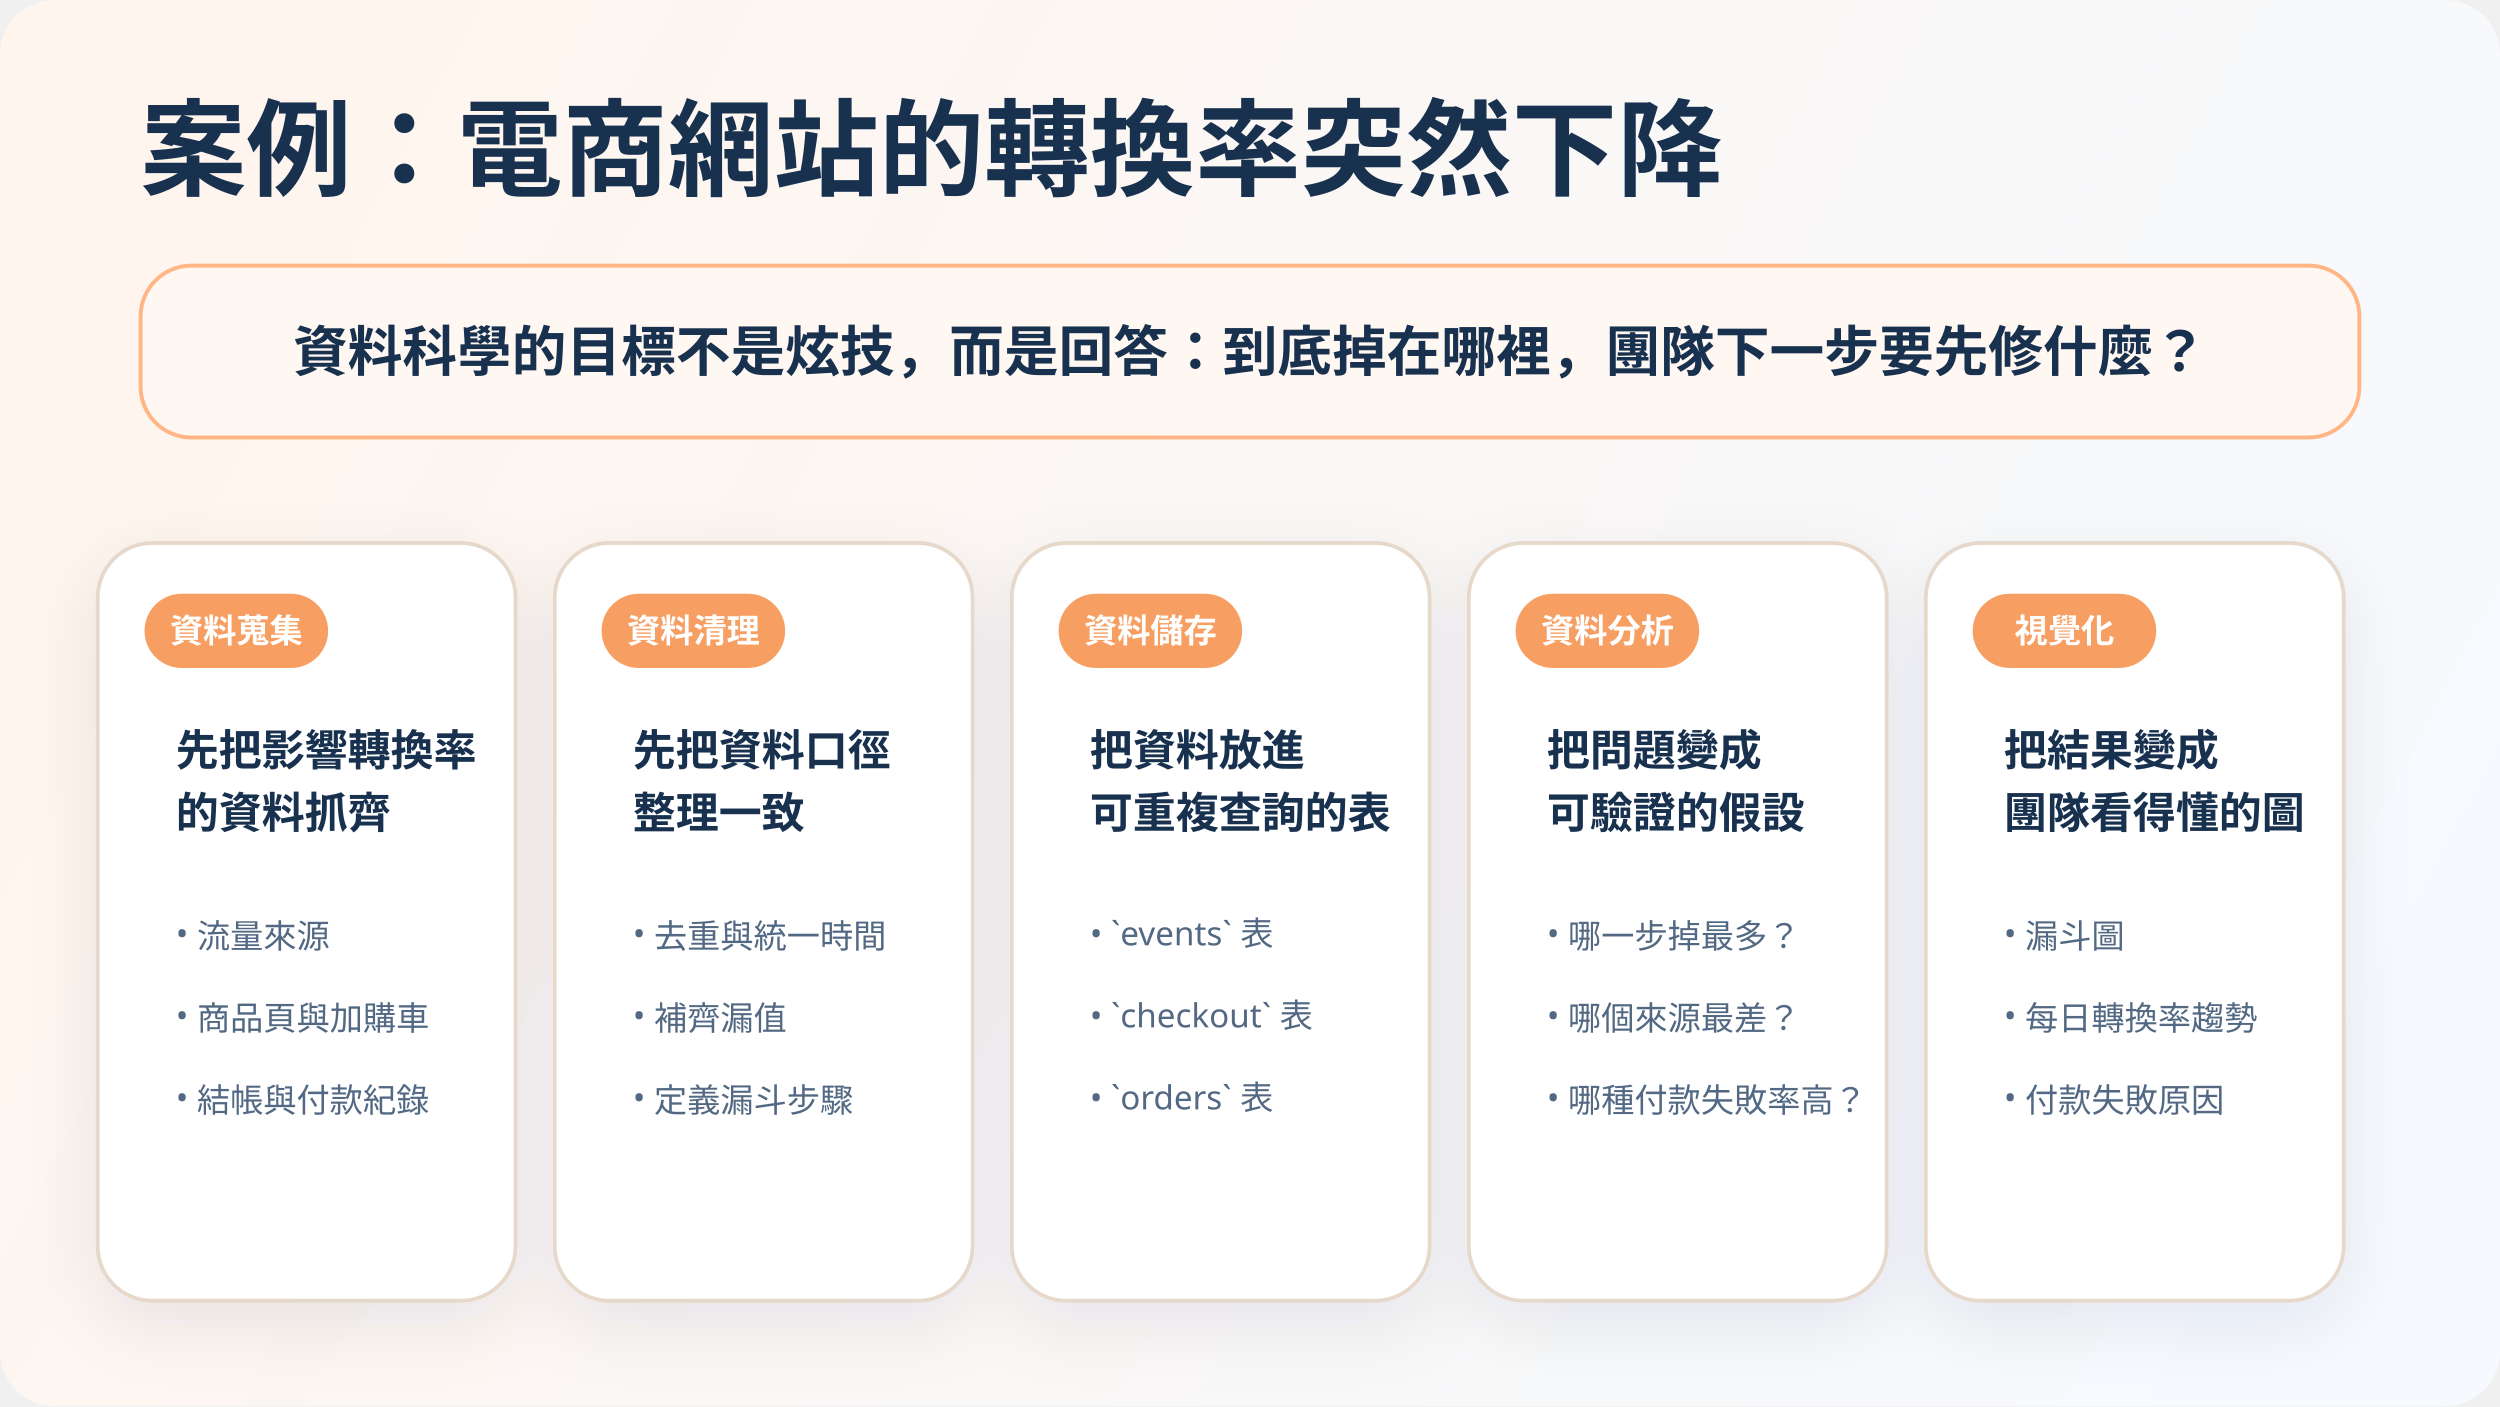
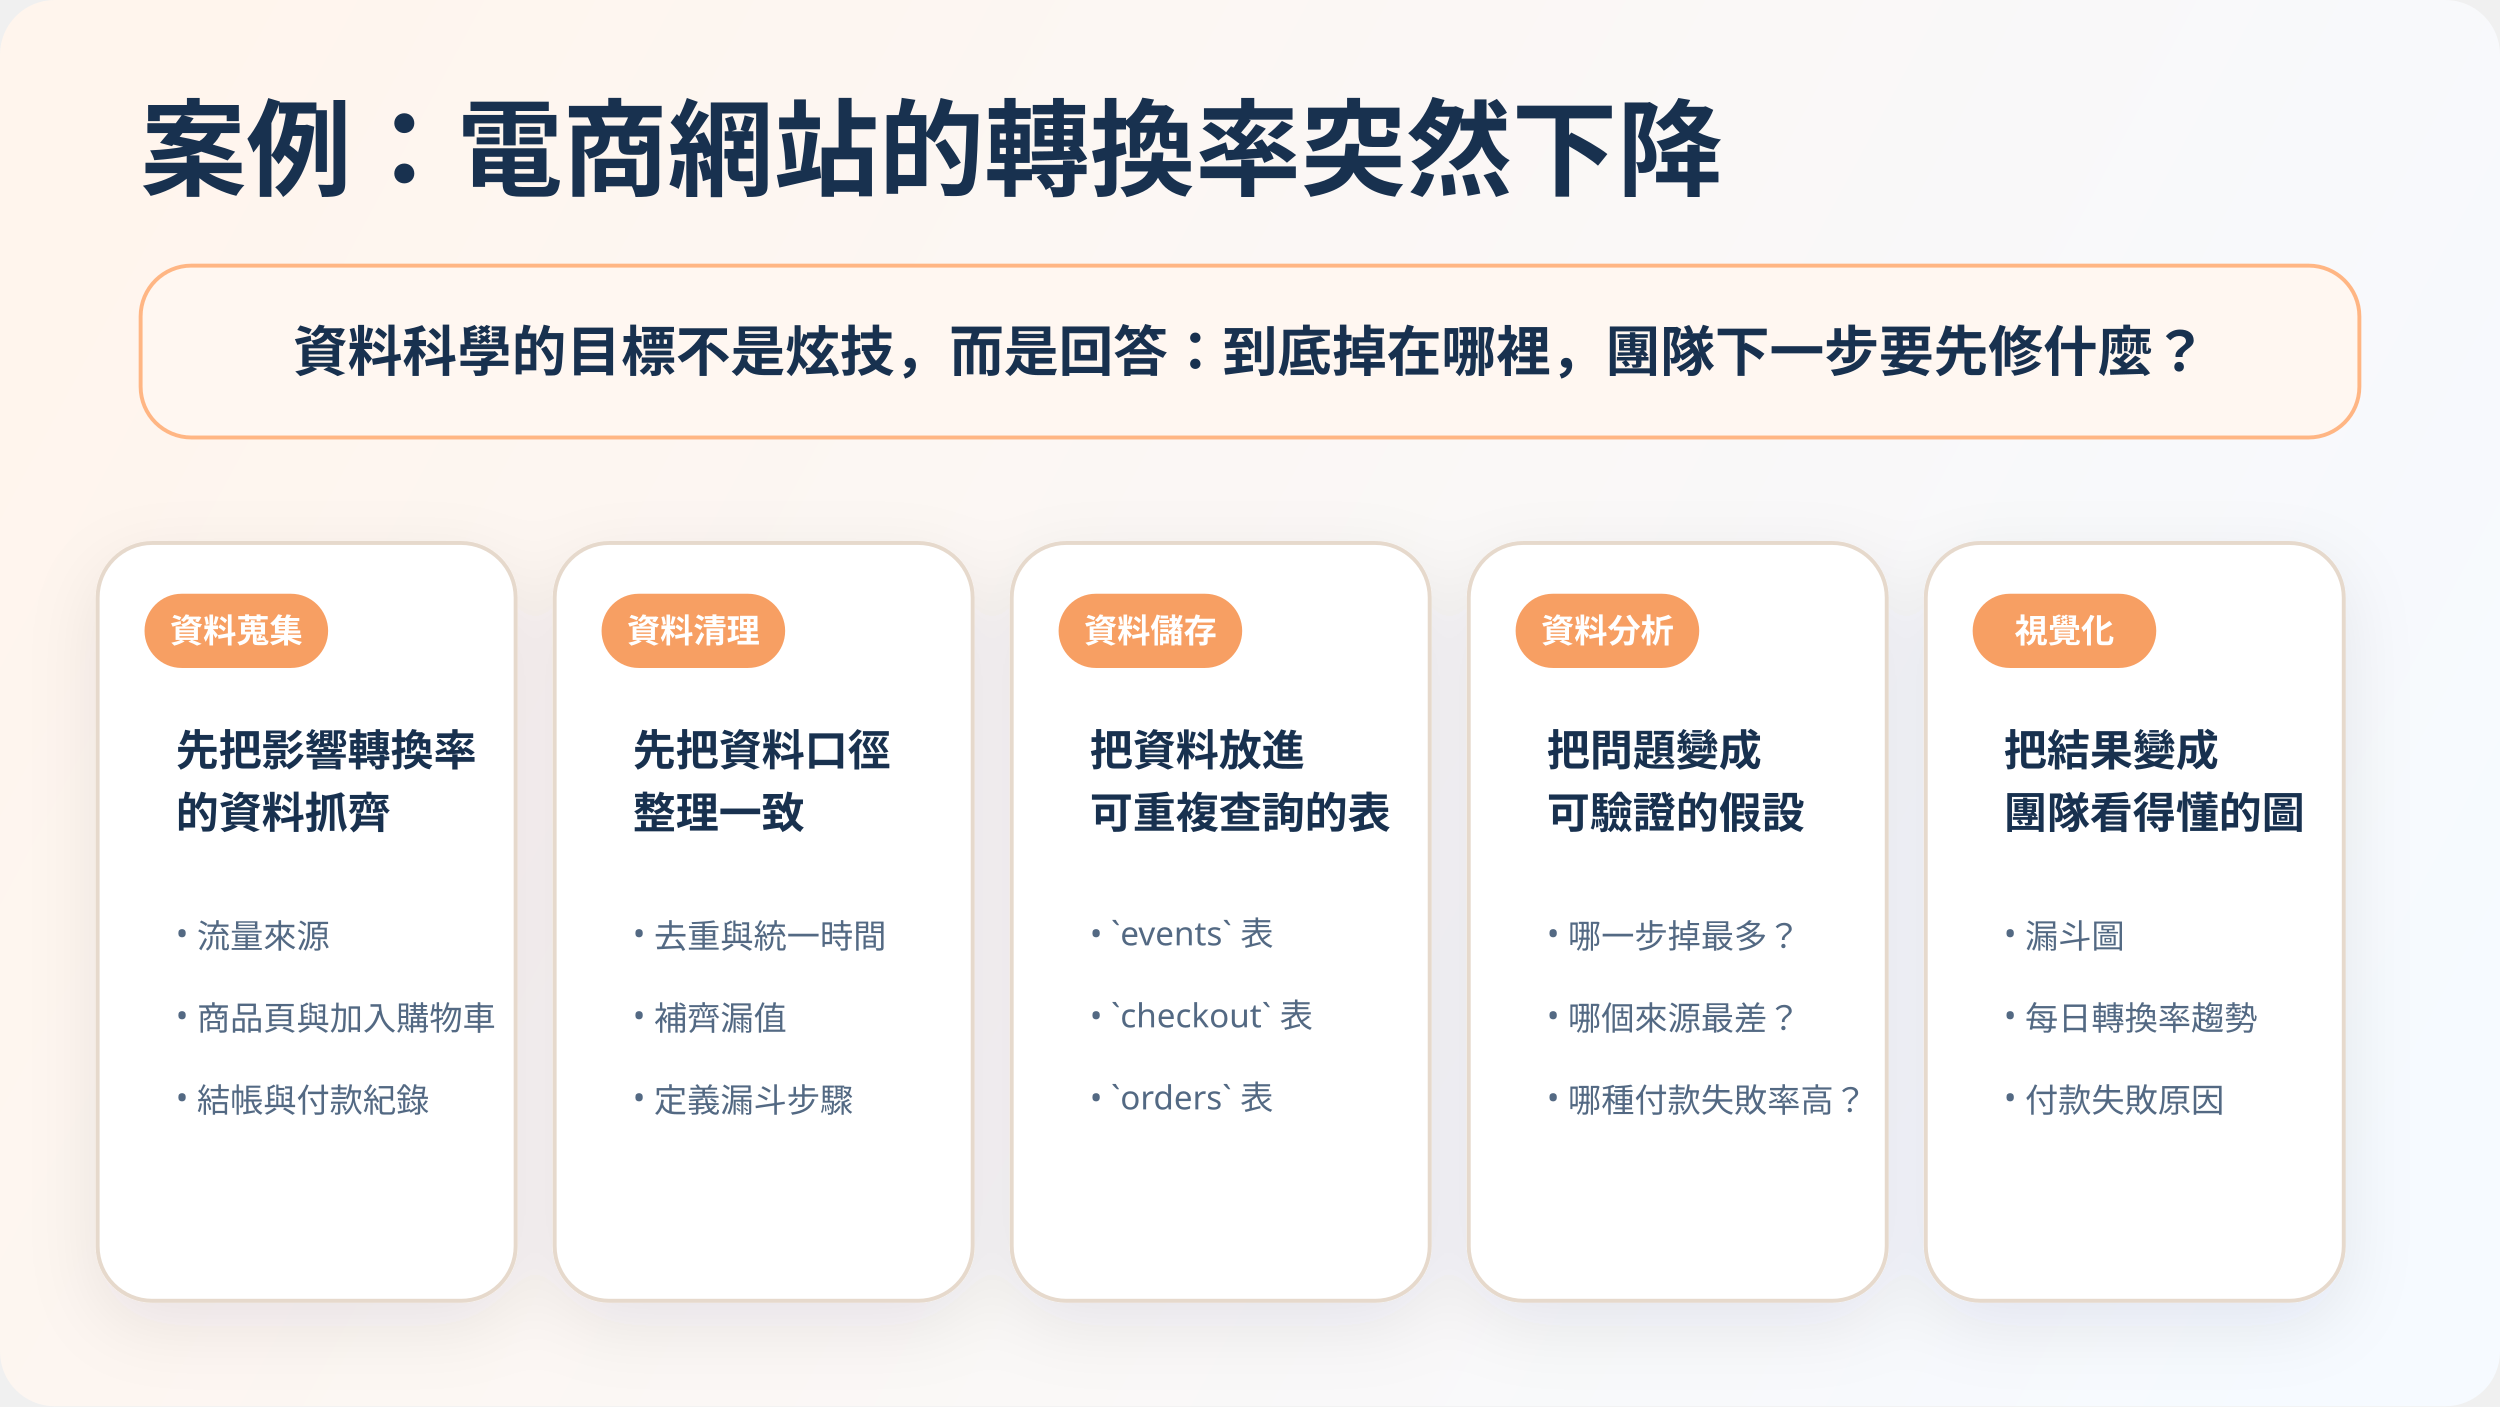
<svg xmlns="http://www.w3.org/2000/svg" width="1280" height="720" viewBox="0 0 1280 720" fill="none">
  <defs>
    <linearGradient id="bg" x1="72" y1="56" x2="1208" y2="664" gradientUnits="userSpaceOnUse">
      <stop stop-color="#FFF5ED" />
      <stop offset="1" stop-color="#F6FAFF" />
    </linearGradient>
    <style>
      .title { font: 700 54px 'Noto Sans TC','Microsoft JhengHei','PingFang TC',sans-serif; fill: #18314F; }
      .banner { font: 700 28px 'Noto Sans TC','Microsoft JhengHei','PingFang TC',sans-serif; fill: #18314F; }
      .tag { font: 700 17px 'Noto Sans TC','Microsoft JhengHei','PingFang TC',sans-serif; fill: #FFFFFF; }
      .card-title { font: 700 22px 'Noto Sans TC','Microsoft JhengHei','PingFang TC',sans-serif; fill: #18314F; }
      .card-text { font: 400 17px 'Noto Sans TC','Microsoft JhengHei','PingFang TC',sans-serif; fill: #536983; }
    </style>
    <filter id="shadow" x="0" y="0" width="1280" height="720" filterUnits="userSpaceOnUse" color-interpolation-filters="sRGB">
      <feDropShadow dx="0" dy="12" stdDeviation="18" flood-color="#172033" flood-opacity="0.08" />
    </filter>
  </defs>
  <rect width="1280" height="720" rx="28" fill="url(#bg)" />
  <text x="72" y="96" class="title">案例：電商網站的轉換率突然下降</text>
  <rect x="72" y="136" width="1136" height="88" rx="26" fill="#FFF7F1" stroke="#FFB684" stroke-width="2" />
  <text x="640" y="190" text-anchor="middle" class="banner">資料科學的目標不是炫技，而是回答：到底掉在哪裡，團隊下一步要先修什麼？</text>
  <g filter="url(#shadow)">
    <rect x="50" y="278" width="214" height="388" rx="28" fill="#FFFFFF" stroke="#E6D9CC" stroke-width="2" />
    <rect x="284" y="278" width="214" height="388" rx="28" fill="#FFFFFF" stroke="#E6D9CC" stroke-width="2" />
    <rect x="518" y="278" width="214" height="388" rx="28" fill="#FFFFFF" stroke="#E6D9CC" stroke-width="2" />
    <rect x="752" y="278" width="214" height="388" rx="28" fill="#FFFFFF" stroke="#E6D9CC" stroke-width="2" />
    <rect x="986" y="278" width="214" height="388" rx="28" fill="#FFFFFF" stroke="#E6D9CC" stroke-width="2" />
  </g>
  <rect x="74" y="304" width="94" height="38" rx="19" fill="#F79F63" />
  <rect x="308" y="304" width="94" height="38" rx="19" fill="#F79F63" />
  <rect x="542" y="304" width="94" height="38" rx="19" fill="#F79F63" />
  <rect x="776" y="304" width="94" height="38" rx="19" fill="#F79F63" />
  <rect x="1010" y="304" width="94" height="38" rx="19" fill="#F79F63" />
  <text x="121" y="329" text-anchor="middle" class="tag">資料蒐集</text>
  <text x="355" y="329" text-anchor="middle" class="tag">資料清理</text>
  <text x="589" y="329" text-anchor="middle" class="tag">資料儲存</text>
  <text x="823" y="329" text-anchor="middle" class="tag">資料分析</text>
  <text x="1057" y="329" text-anchor="middle" class="tag">視覺化</text>
  <text x="90" y="392" class="card-title">先把影響轉換率</text>
  <text x="90" y="424" class="card-title">的資料抓齊</text>
  <text x="90" y="484" class="card-text">• 流量來源</text>
-   <text x="90" y="526" class="card-text">• 商品頁與加購車</text>
+   <text x="90" y="526" class="card-text">• 商品頁與加入購物車</text>
  <text x="90" y="568" class="card-text">• 結帳與付款紀錄</text>
  <text x="324" y="392" class="card-title">先把資料口徑</text>
  <text x="324" y="424" class="card-title">整理一致</text>
  <text x="324" y="484" class="card-text">• 去重與統一時間</text>
  <text x="324" y="526" class="card-text">• 補齊漏值</text>
  <text x="324" y="568" class="card-text">• 定義漏斗步驟</text>
  <text x="558" y="392" class="card-title">把資料放進</text>
  <text x="558" y="424" class="card-title">可重複查詢的表</text>
  <text x="558" y="484" class="card-text">• `events` 表</text>
  <text x="558" y="526" class="card-text">• `checkout` 表</text>
  <text x="558" y="568" class="card-text">• `orders` 表</text>
  <text x="792" y="392" class="card-title">把問題變成</text>
  <text x="792" y="424" class="card-title">可驗證的假設</text>
  <text x="792" y="484" class="card-text">• 哪一步掉最多？</text>
  <text x="792" y="526" class="card-text">• 哪個來源最差？</text>
  <text x="792" y="568" class="card-text">• 哪種付款失敗率高？</text>
  <text x="1026" y="392" class="card-title">把結果變成</text>
  <text x="1026" y="424" class="card-title">團隊看得懂的圖</text>
  <text x="1026" y="484" class="card-text">• 漏斗圖</text>
  <text x="1026" y="526" class="card-text">• 每日轉換率趨勢</text>
  <text x="1026" y="568" class="card-text">• 付款失敗原因</text>
</svg>
